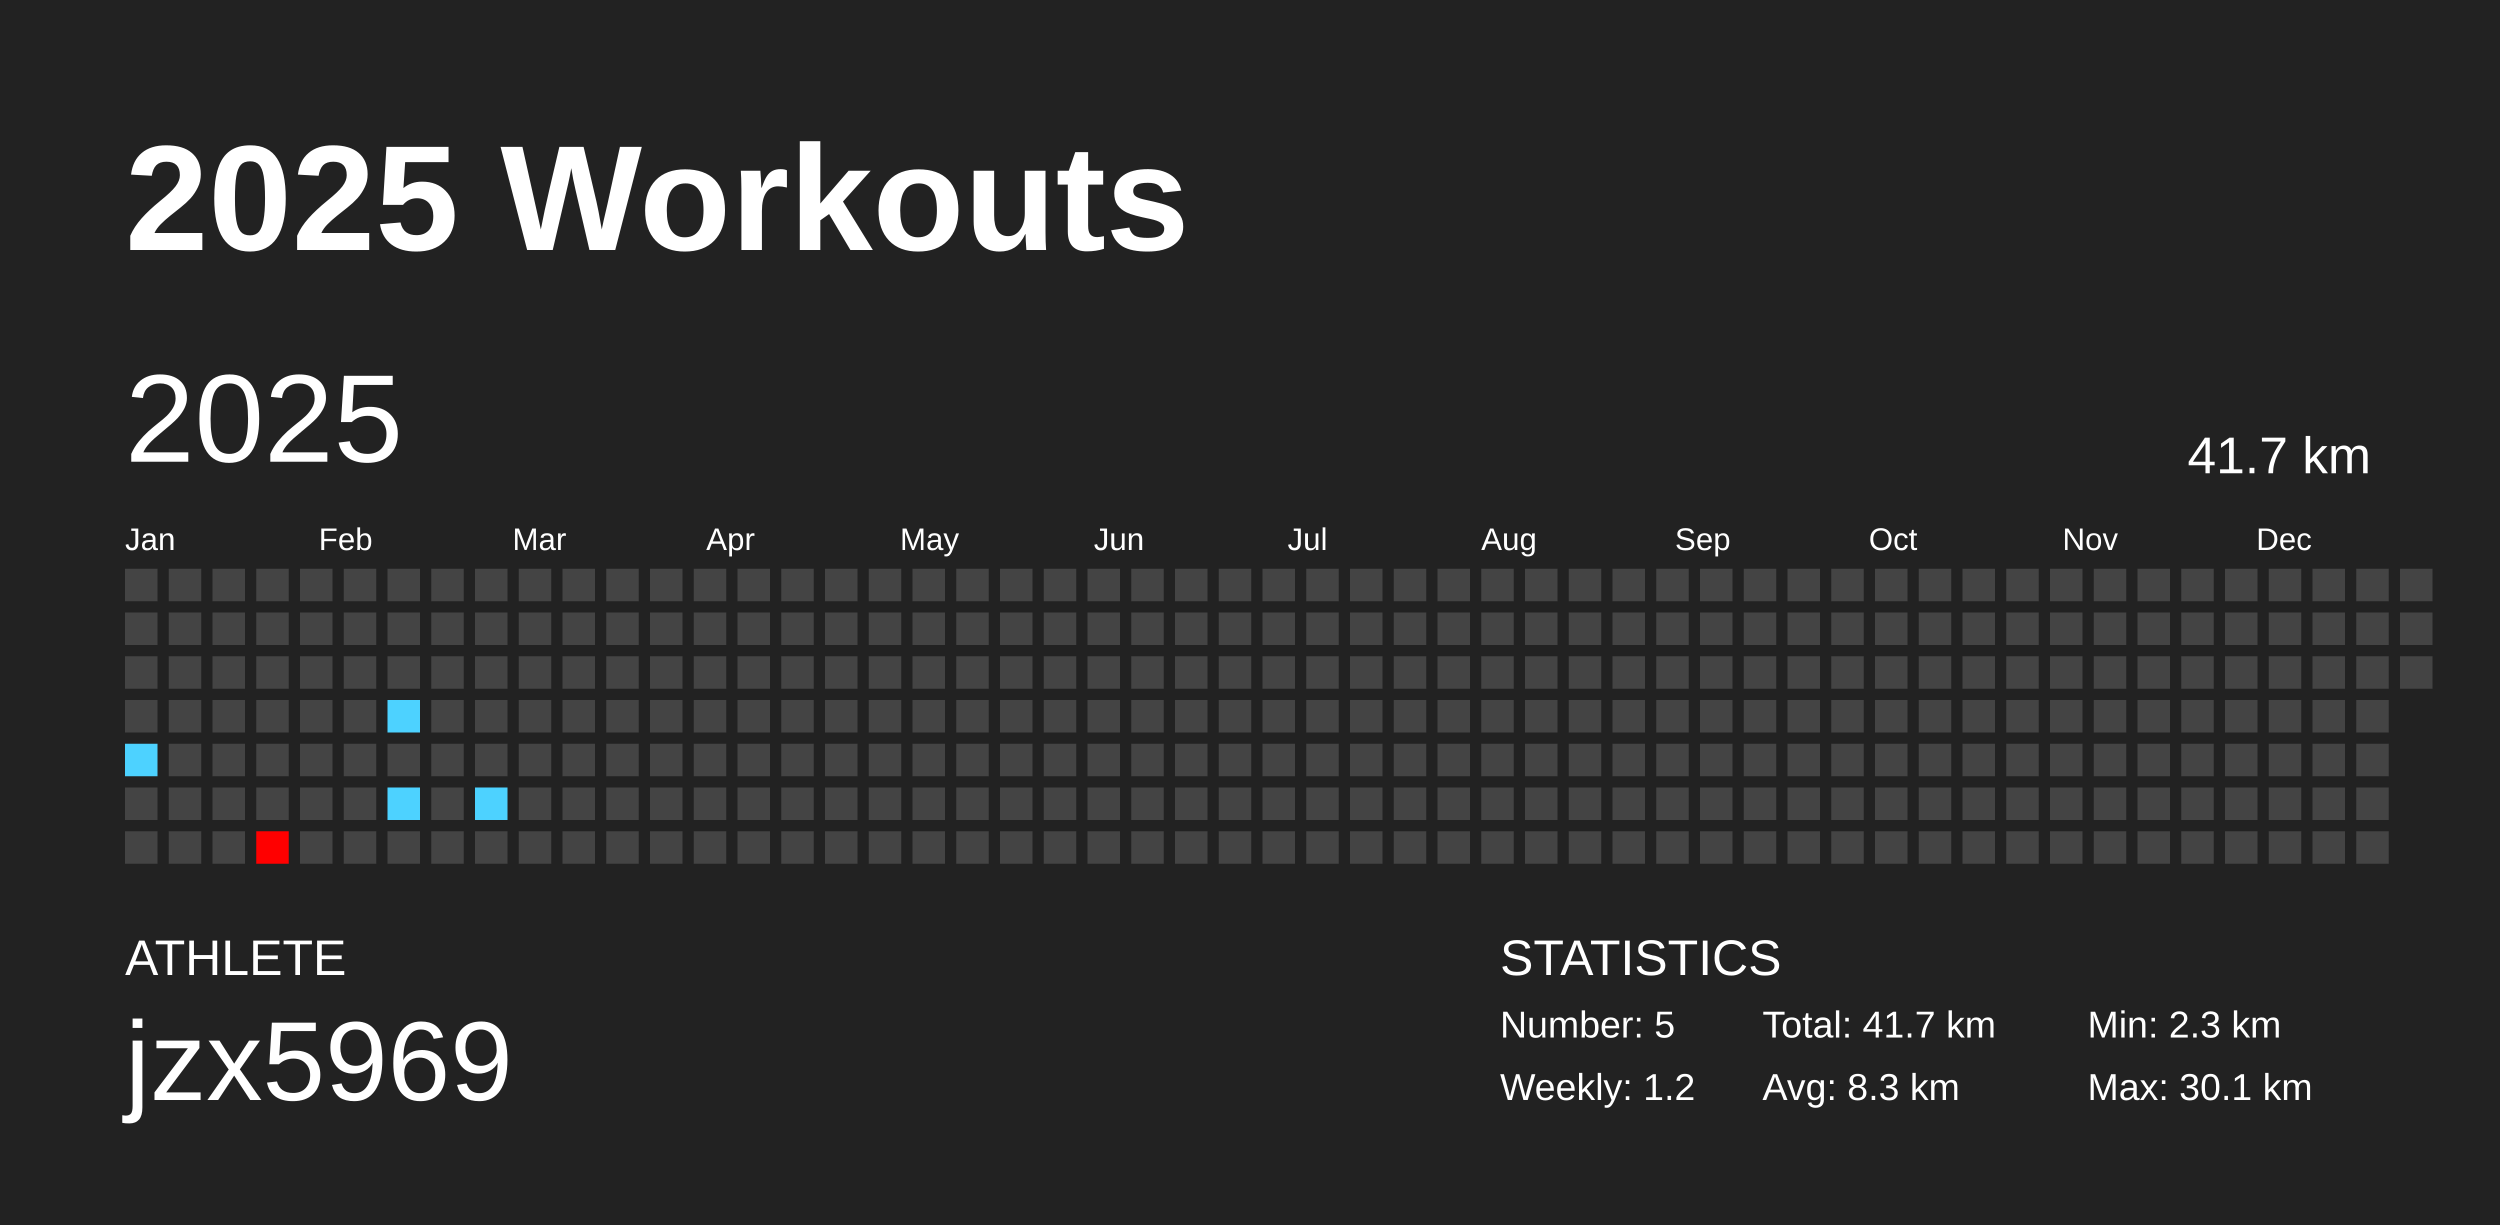
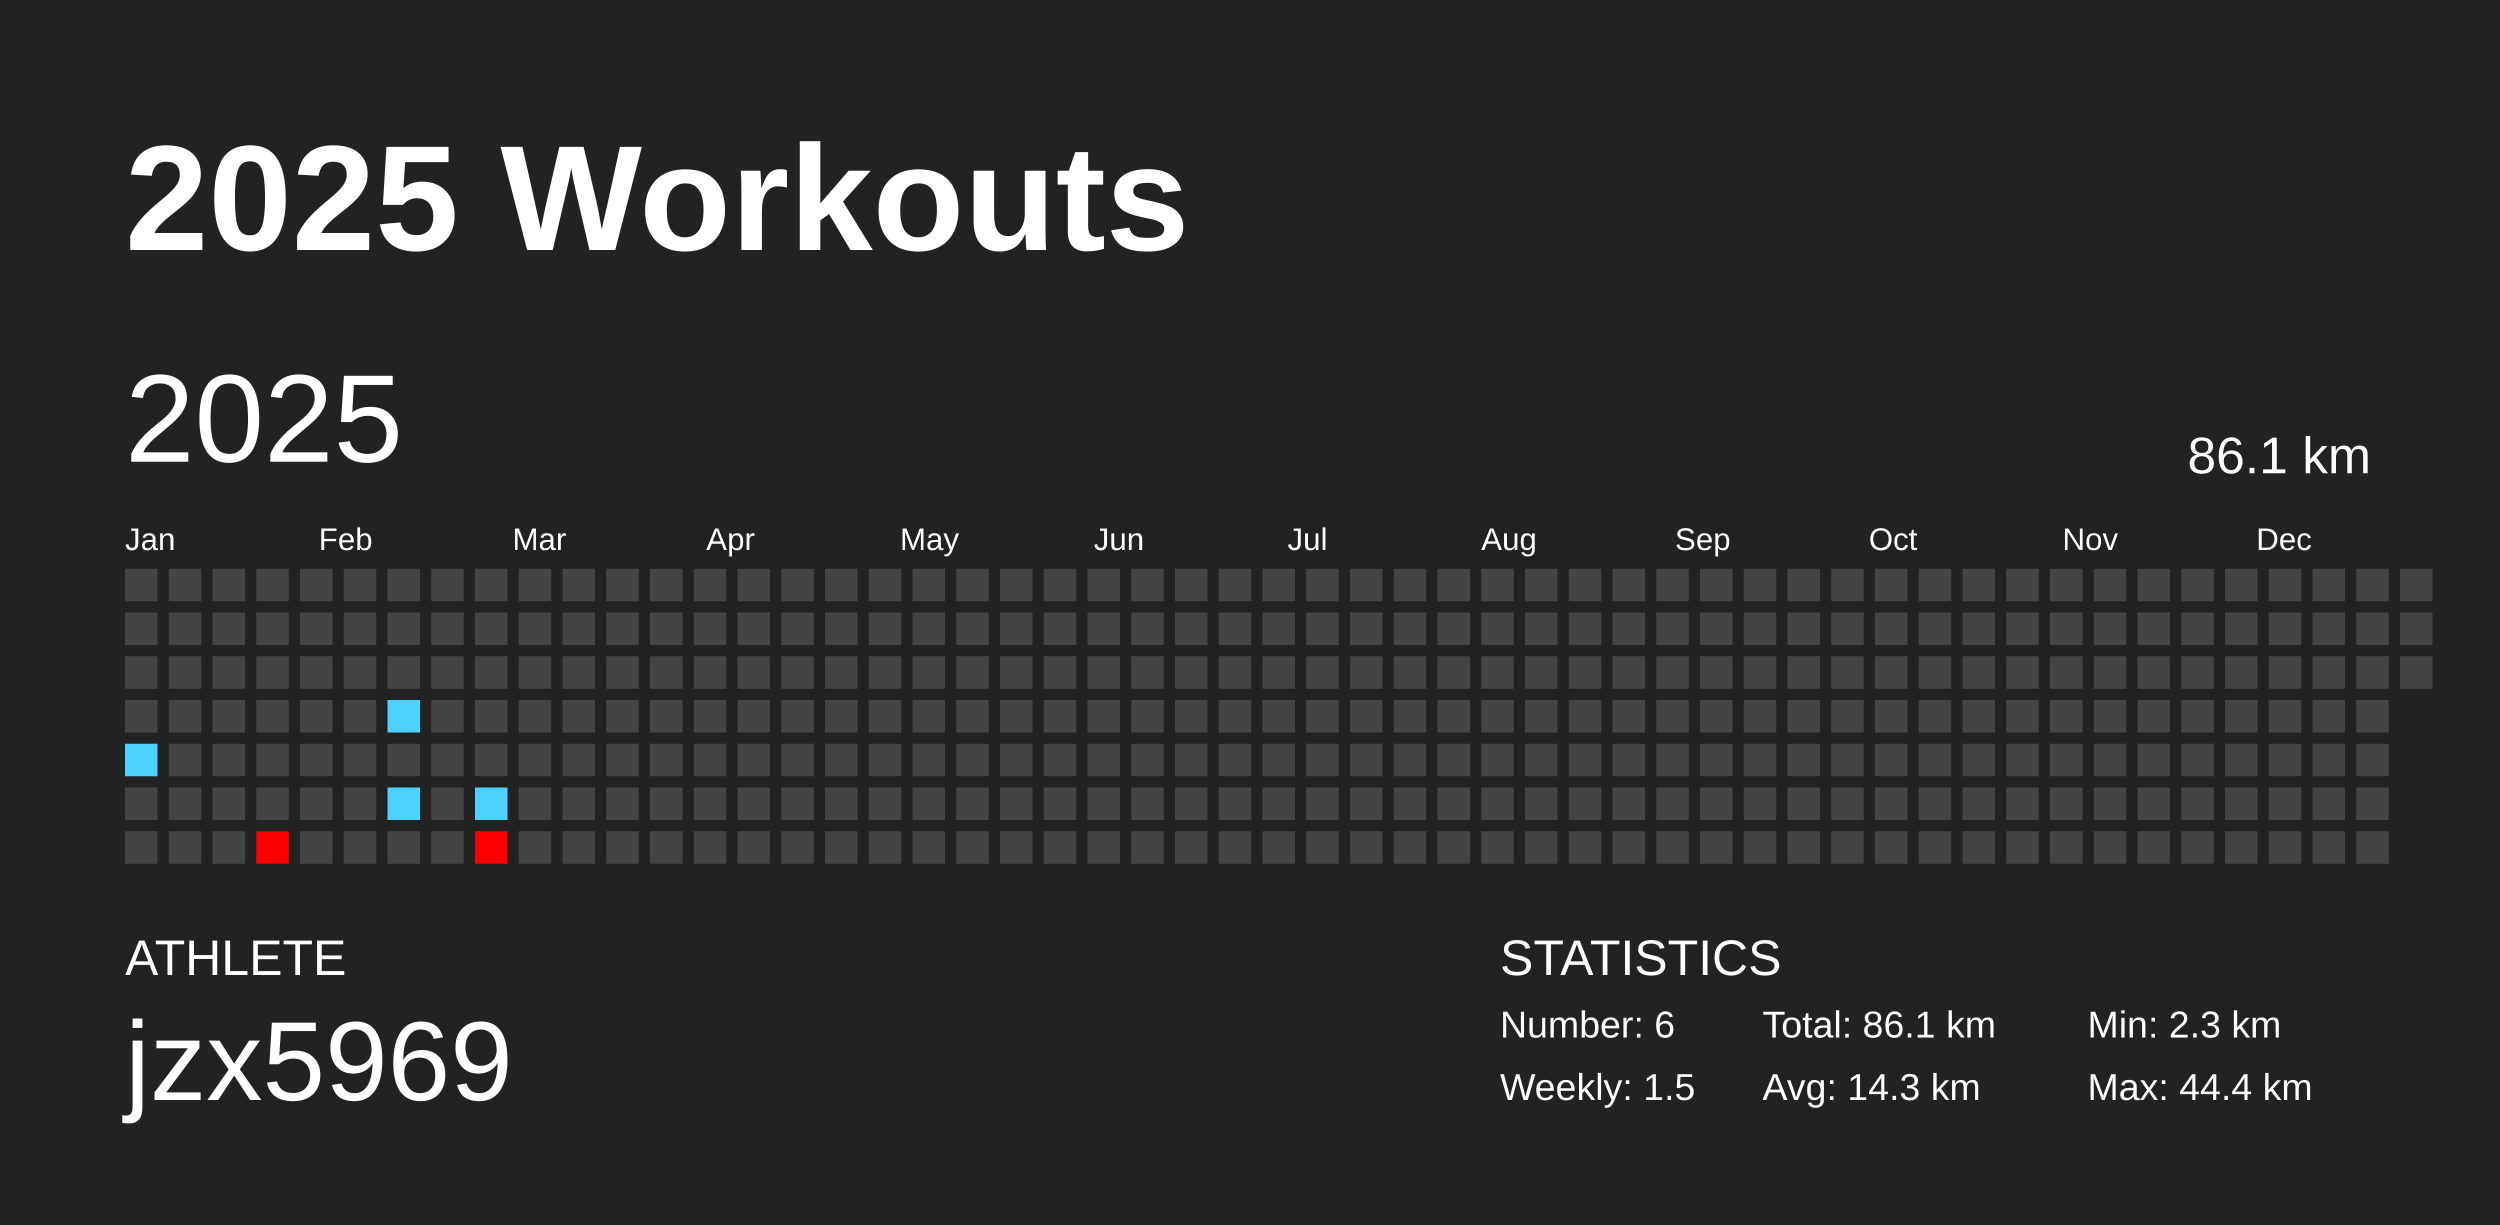
<svg xmlns="http://www.w3.org/2000/svg" baseProfile="full" height="98mm" version="1.1" viewBox="0,0,200,98" width="200mm">
  <defs />
  <rect fill="#222222" height="98" width="200" x="0" y="0" />
  <text fill="#FFFFFF" style="font-size:12px; font-family:Arial; font-weight:bold;" x="10" y="20">2025 Workouts</text>
  <text fill="#FFFFFF" style="font-size:4px; font-family:Arial" x="10" y="78">ATHLETE</text>
  <text fill="#FFFFFF" style="font-size:9px; font-family:Arial" x="10" y="88">jzx5969</text>
  <text fill="#FFFFFF" style="font-size:4px; font-family:Arial" x="120" y="78">STATISTICS</text>
-   <text fill="#FFFFFF" style="font-size:3px; font-family:Arial" x="120" y="83">Number: 5</text>
-   <text fill="#FFFFFF" style="font-size:3px; font-family:Arial" x="120" y="88">Weekly: 1.2</text>
-   <text fill="#FFFFFF" style="font-size:3px; font-family:Arial" x="141" y="83">Total: 41.7 km</text>
-   <text fill="#FFFFFF" style="font-size:3px; font-family:Arial" x="141" y="88">Avg: 8.3 km</text>
+   <text fill="#FFFFFF" style="font-size:3px; font-family:Arial" x="120" y="83">Number: 6</text>
+   <text fill="#FFFFFF" style="font-size:3px; font-family:Arial" x="120" y="88">Weekly: 1.5</text>
+   <text fill="#FFFFFF" style="font-size:3px; font-family:Arial" x="141" y="83">Total: 86.1 km</text>
+   <text fill="#FFFFFF" style="font-size:3px; font-family:Arial" x="141" y="88">Avg: 14.3 km</text>
  <text fill="#FFFFFF" style="font-size:3px; font-family:Arial" x="167" y="83">Min: 2.3 km</text>
-   <text fill="#FFFFFF" style="font-size:3px; font-family:Arial" x="167" y="88">Max: 30.1 km</text>
+   <text fill="#FFFFFF" style="font-size:3px; font-family:Arial" x="167" y="88">Max: 44.4 km</text>
  <text dominant-baseline="hanging" fill="#FFFFFF" style="font-size:10.0px; font-family:Arial;" x="10" y="30">2025</text>
-   <text dominant-baseline="hanging" fill="#FFFFFF" style="font-size:4.125px; font-family:Arial;" x="175" y="35">41.7 km</text>
+   <text dominant-baseline="hanging" fill="#FFFFFF" style="font-size:4.125px; font-family:Arial;" x="175" y="35">86.1 km</text>
  <text fill="#FFFFFF" style="font-size:2.5px; font-family:Arial" x="10.0" y="44">Jan</text>
  <text fill="#FFFFFF" style="font-size:2.5px; font-family:Arial" x="25.5" y="44">Feb</text>
  <text fill="#FFFFFF" style="font-size:2.5px; font-family:Arial" x="41.0" y="44">Mar</text>
  <text fill="#FFFFFF" style="font-size:2.5px; font-family:Arial" x="56.5" y="44">Apr</text>
  <text fill="#FFFFFF" style="font-size:2.5px; font-family:Arial" x="72.0" y="44">May</text>
  <text fill="#FFFFFF" style="font-size:2.5px; font-family:Arial" x="87.5" y="44">Jun</text>
  <text fill="#FFFFFF" style="font-size:2.5px; font-family:Arial" x="103.0" y="44">Jul</text>
  <text fill="#FFFFFF" style="font-size:2.5px; font-family:Arial" x="118.5" y="44">Aug</text>
  <text fill="#FFFFFF" style="font-size:2.5px; font-family:Arial" x="134.0" y="44">Sep</text>
  <text fill="#FFFFFF" style="font-size:2.5px; font-family:Arial" x="149.5" y="44">Oct</text>
  <text fill="#FFFFFF" style="font-size:2.5px; font-family:Arial" x="165.0" y="44">Nov</text>
  <text fill="#FFFFFF" style="font-size:2.5px; font-family:Arial" x="180.5" y="44">Dec</text>
  <rect fill="#444444" height="2.6" width="2.6" x="10.0" y="45.5" />
  <rect fill="#444444" height="2.6" width="2.6" x="10.0" y="49.0" />
  <rect fill="#444444" height="2.6" width="2.6" x="10.0" y="52.5" />
  <rect fill="#444444" height="2.6" width="2.6" x="10.0" y="56.0" />
  <rect fill="#4dd2ff" height="2.6" width="2.6" x="10.0" y="59.5" />
  <rect fill="#444444" height="2.6" width="2.6" x="10.0" y="63.0" />
  <rect fill="#444444" height="2.6" width="2.6" x="10.0" y="66.5" />
  <rect fill="#444444" height="2.6" width="2.6" x="13.5" y="45.5" />
  <rect fill="#444444" height="2.6" width="2.6" x="13.5" y="49.0" />
  <rect fill="#444444" height="2.6" width="2.6" x="13.5" y="52.5" />
  <rect fill="#444444" height="2.6" width="2.6" x="13.5" y="56.0" />
  <rect fill="#444444" height="2.6" width="2.6" x="13.5" y="59.5" />
  <rect fill="#444444" height="2.6" width="2.6" x="13.5" y="63.0" />
  <rect fill="#444444" height="2.6" width="2.6" x="13.5" y="66.5" />
  <rect fill="#444444" height="2.6" width="2.6" x="17.0" y="45.5" />
  <rect fill="#444444" height="2.6" width="2.6" x="17.0" y="49.0" />
  <rect fill="#444444" height="2.6" width="2.6" x="17.0" y="52.5" />
  <rect fill="#444444" height="2.6" width="2.6" x="17.0" y="56.0" />
  <rect fill="#444444" height="2.6" width="2.6" x="17.0" y="59.5" />
  <rect fill="#444444" height="2.6" width="2.6" x="17.0" y="63.0" />
  <rect fill="#444444" height="2.6" width="2.6" x="17.0" y="66.5" />
  <rect fill="#444444" height="2.6" width="2.6" x="20.5" y="45.5" />
  <rect fill="#444444" height="2.6" width="2.6" x="20.5" y="49.0" />
  <rect fill="#444444" height="2.6" width="2.6" x="20.5" y="52.5" />
  <rect fill="#444444" height="2.6" width="2.6" x="20.5" y="56.0" />
  <rect fill="#444444" height="2.6" width="2.6" x="20.5" y="59.5" />
  <rect fill="#444444" height="2.6" width="2.6" x="20.5" y="63.0" />
  <rect fill="red" height="2.6" width="2.6" x="20.5" y="66.5" />
  <rect fill="#444444" height="2.6" width="2.6" x="24.0" y="45.5" />
  <rect fill="#444444" height="2.6" width="2.6" x="24.0" y="49.0" />
  <rect fill="#444444" height="2.6" width="2.6" x="24.0" y="52.5" />
  <rect fill="#444444" height="2.6" width="2.6" x="24.0" y="56.0" />
  <rect fill="#444444" height="2.6" width="2.6" x="24.0" y="59.5" />
  <rect fill="#444444" height="2.6" width="2.6" x="24.0" y="63.0" />
  <rect fill="#444444" height="2.6" width="2.6" x="24.0" y="66.5" />
  <rect fill="#444444" height="2.6" width="2.6" x="27.5" y="45.5" />
  <rect fill="#444444" height="2.6" width="2.6" x="27.5" y="49.0" />
  <rect fill="#444444" height="2.6" width="2.6" x="27.5" y="52.5" />
  <rect fill="#444444" height="2.6" width="2.6" x="27.5" y="56.0" />
  <rect fill="#444444" height="2.6" width="2.6" x="27.5" y="59.5" />
  <rect fill="#444444" height="2.6" width="2.6" x="27.5" y="63.0" />
  <rect fill="#444444" height="2.6" width="2.6" x="27.5" y="66.5" />
  <rect fill="#444444" height="2.6" width="2.6" x="31.0" y="45.5" />
  <rect fill="#444444" height="2.6" width="2.6" x="31.0" y="49.0" />
  <rect fill="#444444" height="2.6" width="2.6" x="31.0" y="52.5" />
  <rect fill="#4dd2ff" height="2.6" width="2.6" x="31.0" y="56.0" />
  <rect fill="#444444" height="2.6" width="2.6" x="31.0" y="59.5" />
  <rect fill="#4dd2ff" height="2.6" width="2.6" x="31.0" y="63.0" />
  <rect fill="#444444" height="2.6" width="2.6" x="31.0" y="66.5" />
  <rect fill="#444444" height="2.6" width="2.6" x="34.5" y="45.5" />
  <rect fill="#444444" height="2.6" width="2.6" x="34.5" y="49.0" />
  <rect fill="#444444" height="2.6" width="2.6" x="34.5" y="52.5" />
  <rect fill="#444444" height="2.6" width="2.6" x="34.5" y="56.0" />
  <rect fill="#444444" height="2.6" width="2.6" x="34.5" y="59.5" />
  <rect fill="#444444" height="2.6" width="2.6" x="34.5" y="63.0" />
  <rect fill="#444444" height="2.6" width="2.6" x="34.5" y="66.5" />
  <rect fill="#444444" height="2.6" width="2.6" x="38.0" y="45.5" />
  <rect fill="#444444" height="2.6" width="2.6" x="38.0" y="49.0" />
  <rect fill="#444444" height="2.6" width="2.6" x="38.0" y="52.5" />
  <rect fill="#444444" height="2.6" width="2.6" x="38.0" y="56.0" />
  <rect fill="#444444" height="2.6" width="2.6" x="38.0" y="59.5" />
  <rect fill="#4dd2ff" height="2.6" width="2.6" x="38.0" y="63.0" />
-   <rect fill="#444444" height="2.6" width="2.6" x="38.0" y="66.5" />
+   <rect fill="red" height="2.6" width="2.6" x="38.0" y="66.5" />
  <rect fill="#444444" height="2.6" width="2.6" x="41.5" y="45.5" />
  <rect fill="#444444" height="2.6" width="2.6" x="41.5" y="49.0" />
  <rect fill="#444444" height="2.6" width="2.6" x="41.5" y="52.5" />
  <rect fill="#444444" height="2.6" width="2.6" x="41.5" y="56.0" />
  <rect fill="#444444" height="2.6" width="2.6" x="41.5" y="59.5" />
  <rect fill="#444444" height="2.6" width="2.6" x="41.5" y="63.0" />
  <rect fill="#444444" height="2.6" width="2.6" x="41.5" y="66.5" />
  <rect fill="#444444" height="2.6" width="2.6" x="45.0" y="45.5" />
  <rect fill="#444444" height="2.6" width="2.6" x="45.0" y="49.0" />
  <rect fill="#444444" height="2.6" width="2.6" x="45.0" y="52.5" />
  <rect fill="#444444" height="2.6" width="2.6" x="45.0" y="56.0" />
  <rect fill="#444444" height="2.6" width="2.6" x="45.0" y="59.5" />
  <rect fill="#444444" height="2.6" width="2.6" x="45.0" y="63.0" />
  <rect fill="#444444" height="2.6" width="2.6" x="45.0" y="66.5" />
  <rect fill="#444444" height="2.6" width="2.6" x="48.5" y="45.5" />
  <rect fill="#444444" height="2.6" width="2.6" x="48.5" y="49.0" />
  <rect fill="#444444" height="2.6" width="2.6" x="48.5" y="52.5" />
  <rect fill="#444444" height="2.6" width="2.6" x="48.5" y="56.0" />
  <rect fill="#444444" height="2.6" width="2.6" x="48.5" y="59.5" />
  <rect fill="#444444" height="2.6" width="2.6" x="48.5" y="63.0" />
  <rect fill="#444444" height="2.6" width="2.6" x="48.5" y="66.5" />
  <rect fill="#444444" height="2.6" width="2.6" x="52.0" y="45.5" />
  <rect fill="#444444" height="2.6" width="2.6" x="52.0" y="49.0" />
  <rect fill="#444444" height="2.6" width="2.6" x="52.0" y="52.5" />
  <rect fill="#444444" height="2.6" width="2.6" x="52.0" y="56.0" />
  <rect fill="#444444" height="2.6" width="2.6" x="52.0" y="59.5" />
  <rect fill="#444444" height="2.6" width="2.6" x="52.0" y="63.0" />
  <rect fill="#444444" height="2.6" width="2.6" x="52.0" y="66.5" />
  <rect fill="#444444" height="2.6" width="2.6" x="55.5" y="45.5" />
  <rect fill="#444444" height="2.6" width="2.6" x="55.5" y="49.0" />
  <rect fill="#444444" height="2.6" width="2.6" x="55.5" y="52.5" />
  <rect fill="#444444" height="2.6" width="2.6" x="55.5" y="56.0" />
  <rect fill="#444444" height="2.6" width="2.6" x="55.5" y="59.5" />
  <rect fill="#444444" height="2.6" width="2.6" x="55.5" y="63.0" />
  <rect fill="#444444" height="2.6" width="2.6" x="55.5" y="66.5" />
  <rect fill="#444444" height="2.6" width="2.6" x="59.0" y="45.5" />
  <rect fill="#444444" height="2.6" width="2.6" x="59.0" y="49.0" />
  <rect fill="#444444" height="2.6" width="2.6" x="59.0" y="52.5" />
  <rect fill="#444444" height="2.6" width="2.6" x="59.0" y="56.0" />
  <rect fill="#444444" height="2.6" width="2.6" x="59.0" y="59.5" />
  <rect fill="#444444" height="2.6" width="2.6" x="59.0" y="63.0" />
  <rect fill="#444444" height="2.6" width="2.6" x="59.0" y="66.5" />
  <rect fill="#444444" height="2.6" width="2.6" x="62.5" y="45.5" />
  <rect fill="#444444" height="2.6" width="2.6" x="62.5" y="49.0" />
  <rect fill="#444444" height="2.6" width="2.6" x="62.5" y="52.5" />
  <rect fill="#444444" height="2.6" width="2.6" x="62.5" y="56.0" />
  <rect fill="#444444" height="2.6" width="2.6" x="62.5" y="59.5" />
  <rect fill="#444444" height="2.6" width="2.6" x="62.5" y="63.0" />
  <rect fill="#444444" height="2.6" width="2.6" x="62.5" y="66.5" />
  <rect fill="#444444" height="2.6" width="2.6" x="66.0" y="45.5" />
  <rect fill="#444444" height="2.6" width="2.6" x="66.0" y="49.0" />
  <rect fill="#444444" height="2.6" width="2.6" x="66.0" y="52.5" />
  <rect fill="#444444" height="2.6" width="2.6" x="66.0" y="56.0" />
  <rect fill="#444444" height="2.6" width="2.6" x="66.0" y="59.5" />
  <rect fill="#444444" height="2.6" width="2.6" x="66.0" y="63.0" />
  <rect fill="#444444" height="2.6" width="2.6" x="66.0" y="66.5" />
  <rect fill="#444444" height="2.6" width="2.6" x="69.5" y="45.5" />
  <rect fill="#444444" height="2.6" width="2.6" x="69.5" y="49.0" />
  <rect fill="#444444" height="2.6" width="2.6" x="69.5" y="52.5" />
  <rect fill="#444444" height="2.6" width="2.6" x="69.5" y="56.0" />
  <rect fill="#444444" height="2.6" width="2.6" x="69.5" y="59.5" />
  <rect fill="#444444" height="2.6" width="2.6" x="69.5" y="63.0" />
  <rect fill="#444444" height="2.6" width="2.6" x="69.5" y="66.5" />
  <rect fill="#444444" height="2.6" width="2.6" x="73.0" y="45.5" />
  <rect fill="#444444" height="2.6" width="2.6" x="73.0" y="49.0" />
  <rect fill="#444444" height="2.6" width="2.6" x="73.0" y="52.5" />
  <rect fill="#444444" height="2.6" width="2.6" x="73.0" y="56.0" />
  <rect fill="#444444" height="2.6" width="2.6" x="73.0" y="59.5" />
  <rect fill="#444444" height="2.6" width="2.6" x="73.0" y="63.0" />
  <rect fill="#444444" height="2.6" width="2.6" x="73.0" y="66.5" />
  <rect fill="#444444" height="2.6" width="2.6" x="76.5" y="45.5" />
  <rect fill="#444444" height="2.6" width="2.6" x="76.5" y="49.0" />
  <rect fill="#444444" height="2.6" width="2.6" x="76.5" y="52.5" />
  <rect fill="#444444" height="2.6" width="2.6" x="76.5" y="56.0" />
  <rect fill="#444444" height="2.6" width="2.6" x="76.5" y="59.5" />
  <rect fill="#444444" height="2.6" width="2.6" x="76.5" y="63.0" />
  <rect fill="#444444" height="2.6" width="2.6" x="76.5" y="66.5" />
  <rect fill="#444444" height="2.6" width="2.6" x="80.0" y="45.5" />
  <rect fill="#444444" height="2.6" width="2.6" x="80.0" y="49.0" />
  <rect fill="#444444" height="2.6" width="2.6" x="80.0" y="52.5" />
  <rect fill="#444444" height="2.6" width="2.6" x="80.0" y="56.0" />
  <rect fill="#444444" height="2.6" width="2.6" x="80.0" y="59.5" />
  <rect fill="#444444" height="2.6" width="2.6" x="80.0" y="63.0" />
  <rect fill="#444444" height="2.6" width="2.6" x="80.0" y="66.5" />
  <rect fill="#444444" height="2.6" width="2.6" x="83.5" y="45.5" />
  <rect fill="#444444" height="2.6" width="2.6" x="83.5" y="49.0" />
  <rect fill="#444444" height="2.6" width="2.6" x="83.5" y="52.5" />
  <rect fill="#444444" height="2.6" width="2.6" x="83.5" y="56.0" />
  <rect fill="#444444" height="2.6" width="2.6" x="83.5" y="59.5" />
  <rect fill="#444444" height="2.6" width="2.6" x="83.5" y="63.0" />
  <rect fill="#444444" height="2.6" width="2.6" x="83.5" y="66.5" />
  <rect fill="#444444" height="2.6" width="2.6" x="87.0" y="45.5" />
  <rect fill="#444444" height="2.6" width="2.6" x="87.0" y="49.0" />
  <rect fill="#444444" height="2.6" width="2.6" x="87.0" y="52.5" />
  <rect fill="#444444" height="2.6" width="2.6" x="87.0" y="56.0" />
  <rect fill="#444444" height="2.6" width="2.6" x="87.0" y="59.5" />
  <rect fill="#444444" height="2.6" width="2.6" x="87.0" y="63.0" />
  <rect fill="#444444" height="2.6" width="2.6" x="87.0" y="66.5" />
  <rect fill="#444444" height="2.6" width="2.6" x="90.5" y="45.5" />
  <rect fill="#444444" height="2.6" width="2.6" x="90.5" y="49.0" />
  <rect fill="#444444" height="2.6" width="2.6" x="90.5" y="52.5" />
  <rect fill="#444444" height="2.6" width="2.6" x="90.5" y="56.0" />
  <rect fill="#444444" height="2.6" width="2.6" x="90.5" y="59.5" />
  <rect fill="#444444" height="2.6" width="2.6" x="90.5" y="63.0" />
  <rect fill="#444444" height="2.6" width="2.6" x="90.5" y="66.5" />
  <rect fill="#444444" height="2.6" width="2.6" x="94.0" y="45.5" />
  <rect fill="#444444" height="2.6" width="2.6" x="94.0" y="49.0" />
  <rect fill="#444444" height="2.6" width="2.6" x="94.0" y="52.5" />
  <rect fill="#444444" height="2.6" width="2.6" x="94.0" y="56.0" />
  <rect fill="#444444" height="2.6" width="2.6" x="94.0" y="59.5" />
  <rect fill="#444444" height="2.6" width="2.6" x="94.0" y="63.0" />
  <rect fill="#444444" height="2.6" width="2.6" x="94.0" y="66.5" />
  <rect fill="#444444" height="2.6" width="2.6" x="97.5" y="45.5" />
  <rect fill="#444444" height="2.6" width="2.6" x="97.5" y="49.0" />
  <rect fill="#444444" height="2.6" width="2.6" x="97.5" y="52.5" />
  <rect fill="#444444" height="2.6" width="2.6" x="97.5" y="56.0" />
  <rect fill="#444444" height="2.6" width="2.6" x="97.5" y="59.5" />
  <rect fill="#444444" height="2.6" width="2.6" x="97.5" y="63.0" />
  <rect fill="#444444" height="2.6" width="2.6" x="97.5" y="66.5" />
  <rect fill="#444444" height="2.6" width="2.6" x="101.0" y="45.5" />
  <rect fill="#444444" height="2.6" width="2.6" x="101.0" y="49.0" />
  <rect fill="#444444" height="2.6" width="2.6" x="101.0" y="52.5" />
  <rect fill="#444444" height="2.6" width="2.6" x="101.0" y="56.0" />
  <rect fill="#444444" height="2.6" width="2.6" x="101.0" y="59.5" />
  <rect fill="#444444" height="2.6" width="2.6" x="101.0" y="63.0" />
  <rect fill="#444444" height="2.6" width="2.6" x="101.0" y="66.5" />
  <rect fill="#444444" height="2.6" width="2.6" x="104.5" y="45.5" />
  <rect fill="#444444" height="2.6" width="2.6" x="104.5" y="49.0" />
  <rect fill="#444444" height="2.6" width="2.6" x="104.5" y="52.5" />
  <rect fill="#444444" height="2.6" width="2.6" x="104.5" y="56.0" />
  <rect fill="#444444" height="2.6" width="2.6" x="104.5" y="59.5" />
  <rect fill="#444444" height="2.6" width="2.6" x="104.5" y="63.0" />
  <rect fill="#444444" height="2.6" width="2.6" x="104.5" y="66.5" />
  <rect fill="#444444" height="2.6" width="2.6" x="108.0" y="45.5" />
  <rect fill="#444444" height="2.6" width="2.6" x="108.0" y="49.0" />
  <rect fill="#444444" height="2.6" width="2.6" x="108.0" y="52.5" />
  <rect fill="#444444" height="2.6" width="2.6" x="108.0" y="56.0" />
  <rect fill="#444444" height="2.6" width="2.6" x="108.0" y="59.5" />
  <rect fill="#444444" height="2.6" width="2.6" x="108.0" y="63.0" />
  <rect fill="#444444" height="2.6" width="2.6" x="108.0" y="66.5" />
  <rect fill="#444444" height="2.6" width="2.6" x="111.5" y="45.5" />
  <rect fill="#444444" height="2.6" width="2.6" x="111.5" y="49.0" />
  <rect fill="#444444" height="2.6" width="2.6" x="111.5" y="52.5" />
  <rect fill="#444444" height="2.6" width="2.6" x="111.5" y="56.0" />
  <rect fill="#444444" height="2.6" width="2.6" x="111.5" y="59.5" />
  <rect fill="#444444" height="2.6" width="2.6" x="111.5" y="63.0" />
  <rect fill="#444444" height="2.6" width="2.6" x="111.5" y="66.5" />
  <rect fill="#444444" height="2.6" width="2.6" x="115.0" y="45.5" />
  <rect fill="#444444" height="2.6" width="2.6" x="115.0" y="49.0" />
  <rect fill="#444444" height="2.6" width="2.6" x="115.0" y="52.5" />
  <rect fill="#444444" height="2.6" width="2.6" x="115.0" y="56.0" />
  <rect fill="#444444" height="2.6" width="2.6" x="115.0" y="59.5" />
  <rect fill="#444444" height="2.6" width="2.6" x="115.0" y="63.0" />
  <rect fill="#444444" height="2.6" width="2.6" x="115.0" y="66.5" />
  <rect fill="#444444" height="2.6" width="2.6" x="118.5" y="45.5" />
  <rect fill="#444444" height="2.6" width="2.6" x="118.5" y="49.0" />
  <rect fill="#444444" height="2.6" width="2.6" x="118.5" y="52.5" />
  <rect fill="#444444" height="2.6" width="2.6" x="118.5" y="56.0" />
  <rect fill="#444444" height="2.6" width="2.6" x="118.5" y="59.5" />
  <rect fill="#444444" height="2.6" width="2.6" x="118.5" y="63.0" />
  <rect fill="#444444" height="2.6" width="2.6" x="118.5" y="66.5" />
  <rect fill="#444444" height="2.6" width="2.6" x="122.0" y="45.5" />
  <rect fill="#444444" height="2.6" width="2.6" x="122.0" y="49.0" />
  <rect fill="#444444" height="2.6" width="2.6" x="122.0" y="52.5" />
  <rect fill="#444444" height="2.6" width="2.6" x="122.0" y="56.0" />
  <rect fill="#444444" height="2.6" width="2.6" x="122.0" y="59.5" />
  <rect fill="#444444" height="2.6" width="2.6" x="122.0" y="63.0" />
  <rect fill="#444444" height="2.6" width="2.6" x="122.0" y="66.5" />
  <rect fill="#444444" height="2.6" width="2.6" x="125.5" y="45.5" />
  <rect fill="#444444" height="2.6" width="2.6" x="125.5" y="49.0" />
  <rect fill="#444444" height="2.6" width="2.6" x="125.5" y="52.5" />
  <rect fill="#444444" height="2.6" width="2.6" x="125.5" y="56.0" />
  <rect fill="#444444" height="2.6" width="2.6" x="125.5" y="59.5" />
  <rect fill="#444444" height="2.6" width="2.6" x="125.5" y="63.0" />
  <rect fill="#444444" height="2.6" width="2.6" x="125.5" y="66.5" />
  <rect fill="#444444" height="2.6" width="2.6" x="129.0" y="45.5" />
  <rect fill="#444444" height="2.6" width="2.6" x="129.0" y="49.0" />
  <rect fill="#444444" height="2.6" width="2.6" x="129.0" y="52.5" />
  <rect fill="#444444" height="2.6" width="2.6" x="129.0" y="56.0" />
  <rect fill="#444444" height="2.6" width="2.6" x="129.0" y="59.5" />
  <rect fill="#444444" height="2.6" width="2.6" x="129.0" y="63.0" />
  <rect fill="#444444" height="2.6" width="2.6" x="129.0" y="66.5" />
  <rect fill="#444444" height="2.6" width="2.6" x="132.5" y="45.5" />
  <rect fill="#444444" height="2.6" width="2.6" x="132.5" y="49.0" />
  <rect fill="#444444" height="2.6" width="2.6" x="132.5" y="52.5" />
  <rect fill="#444444" height="2.6" width="2.6" x="132.5" y="56.0" />
  <rect fill="#444444" height="2.6" width="2.6" x="132.5" y="59.5" />
  <rect fill="#444444" height="2.6" width="2.6" x="132.5" y="63.0" />
  <rect fill="#444444" height="2.6" width="2.6" x="132.5" y="66.5" />
  <rect fill="#444444" height="2.6" width="2.6" x="136.0" y="45.5" />
  <rect fill="#444444" height="2.6" width="2.6" x="136.0" y="49.0" />
  <rect fill="#444444" height="2.6" width="2.6" x="136.0" y="52.5" />
  <rect fill="#444444" height="2.6" width="2.6" x="136.0" y="56.0" />
  <rect fill="#444444" height="2.6" width="2.6" x="136.0" y="59.5" />
  <rect fill="#444444" height="2.6" width="2.6" x="136.0" y="63.0" />
  <rect fill="#444444" height="2.6" width="2.6" x="136.0" y="66.5" />
  <rect fill="#444444" height="2.6" width="2.6" x="139.5" y="45.5" />
  <rect fill="#444444" height="2.6" width="2.6" x="139.5" y="49.0" />
  <rect fill="#444444" height="2.6" width="2.6" x="139.5" y="52.5" />
  <rect fill="#444444" height="2.6" width="2.6" x="139.5" y="56.0" />
  <rect fill="#444444" height="2.6" width="2.6" x="139.5" y="59.5" />
  <rect fill="#444444" height="2.6" width="2.6" x="139.5" y="63.0" />
  <rect fill="#444444" height="2.6" width="2.6" x="139.5" y="66.5" />
  <rect fill="#444444" height="2.6" width="2.6" x="143.0" y="45.5" />
  <rect fill="#444444" height="2.6" width="2.6" x="143.0" y="49.0" />
  <rect fill="#444444" height="2.6" width="2.6" x="143.0" y="52.5" />
  <rect fill="#444444" height="2.6" width="2.6" x="143.0" y="56.0" />
  <rect fill="#444444" height="2.6" width="2.6" x="143.0" y="59.5" />
  <rect fill="#444444" height="2.6" width="2.6" x="143.0" y="63.0" />
  <rect fill="#444444" height="2.6" width="2.6" x="143.0" y="66.5" />
  <rect fill="#444444" height="2.6" width="2.6" x="146.5" y="45.5" />
  <rect fill="#444444" height="2.6" width="2.6" x="146.5" y="49.0" />
  <rect fill="#444444" height="2.6" width="2.6" x="146.5" y="52.5" />
  <rect fill="#444444" height="2.6" width="2.6" x="146.5" y="56.0" />
  <rect fill="#444444" height="2.6" width="2.6" x="146.5" y="59.5" />
  <rect fill="#444444" height="2.6" width="2.6" x="146.5" y="63.0" />
  <rect fill="#444444" height="2.6" width="2.6" x="146.5" y="66.5" />
  <rect fill="#444444" height="2.6" width="2.6" x="150.0" y="45.5" />
  <rect fill="#444444" height="2.6" width="2.6" x="150.0" y="49.0" />
  <rect fill="#444444" height="2.6" width="2.6" x="150.0" y="52.5" />
  <rect fill="#444444" height="2.6" width="2.6" x="150.0" y="56.0" />
  <rect fill="#444444" height="2.6" width="2.6" x="150.0" y="59.5" />
  <rect fill="#444444" height="2.6" width="2.6" x="150.0" y="63.0" />
  <rect fill="#444444" height="2.6" width="2.6" x="150.0" y="66.5" />
  <rect fill="#444444" height="2.6" width="2.6" x="153.5" y="45.5" />
  <rect fill="#444444" height="2.6" width="2.6" x="153.5" y="49.0" />
  <rect fill="#444444" height="2.6" width="2.6" x="153.5" y="52.5" />
  <rect fill="#444444" height="2.6" width="2.6" x="153.5" y="56.0" />
  <rect fill="#444444" height="2.6" width="2.6" x="153.5" y="59.5" />
  <rect fill="#444444" height="2.6" width="2.6" x="153.5" y="63.0" />
  <rect fill="#444444" height="2.6" width="2.6" x="153.5" y="66.5" />
  <rect fill="#444444" height="2.6" width="2.6" x="157.0" y="45.5" />
  <rect fill="#444444" height="2.6" width="2.6" x="157.0" y="49.0" />
  <rect fill="#444444" height="2.6" width="2.6" x="157.0" y="52.5" />
  <rect fill="#444444" height="2.6" width="2.6" x="157.0" y="56.0" />
  <rect fill="#444444" height="2.6" width="2.6" x="157.0" y="59.5" />
  <rect fill="#444444" height="2.6" width="2.6" x="157.0" y="63.0" />
  <rect fill="#444444" height="2.6" width="2.6" x="157.0" y="66.5" />
  <rect fill="#444444" height="2.6" width="2.6" x="160.5" y="45.5" />
  <rect fill="#444444" height="2.6" width="2.6" x="160.5" y="49.0" />
  <rect fill="#444444" height="2.6" width="2.6" x="160.5" y="52.5" />
  <rect fill="#444444" height="2.6" width="2.6" x="160.5" y="56.0" />
  <rect fill="#444444" height="2.6" width="2.6" x="160.5" y="59.5" />
  <rect fill="#444444" height="2.6" width="2.6" x="160.5" y="63.0" />
  <rect fill="#444444" height="2.6" width="2.6" x="160.5" y="66.5" />
  <rect fill="#444444" height="2.6" width="2.6" x="164.0" y="45.5" />
  <rect fill="#444444" height="2.6" width="2.6" x="164.0" y="49.0" />
  <rect fill="#444444" height="2.6" width="2.6" x="164.0" y="52.5" />
  <rect fill="#444444" height="2.6" width="2.6" x="164.0" y="56.0" />
  <rect fill="#444444" height="2.6" width="2.6" x="164.0" y="59.5" />
  <rect fill="#444444" height="2.6" width="2.6" x="164.0" y="63.0" />
  <rect fill="#444444" height="2.6" width="2.6" x="164.0" y="66.5" />
  <rect fill="#444444" height="2.6" width="2.6" x="167.5" y="45.5" />
  <rect fill="#444444" height="2.6" width="2.6" x="167.5" y="49.0" />
  <rect fill="#444444" height="2.6" width="2.6" x="167.5" y="52.5" />
  <rect fill="#444444" height="2.6" width="2.6" x="167.5" y="56.0" />
  <rect fill="#444444" height="2.6" width="2.6" x="167.5" y="59.5" />
  <rect fill="#444444" height="2.6" width="2.6" x="167.5" y="63.0" />
  <rect fill="#444444" height="2.6" width="2.6" x="167.5" y="66.5" />
  <rect fill="#444444" height="2.6" width="2.6" x="171.0" y="45.5" />
  <rect fill="#444444" height="2.6" width="2.6" x="171.0" y="49.0" />
  <rect fill="#444444" height="2.6" width="2.6" x="171.0" y="52.5" />
  <rect fill="#444444" height="2.6" width="2.6" x="171.0" y="56.0" />
  <rect fill="#444444" height="2.6" width="2.6" x="171.0" y="59.5" />
  <rect fill="#444444" height="2.6" width="2.6" x="171.0" y="63.0" />
  <rect fill="#444444" height="2.6" width="2.6" x="171.0" y="66.5" />
  <rect fill="#444444" height="2.6" width="2.6" x="174.5" y="45.5" />
  <rect fill="#444444" height="2.6" width="2.6" x="174.5" y="49.0" />
  <rect fill="#444444" height="2.6" width="2.6" x="174.5" y="52.5" />
  <rect fill="#444444" height="2.6" width="2.6" x="174.5" y="56.0" />
  <rect fill="#444444" height="2.6" width="2.6" x="174.5" y="59.5" />
  <rect fill="#444444" height="2.6" width="2.6" x="174.5" y="63.0" />
  <rect fill="#444444" height="2.6" width="2.6" x="174.5" y="66.5" />
  <rect fill="#444444" height="2.6" width="2.6" x="178.0" y="45.5" />
  <rect fill="#444444" height="2.6" width="2.6" x="178.0" y="49.0" />
  <rect fill="#444444" height="2.6" width="2.6" x="178.0" y="52.5" />
  <rect fill="#444444" height="2.6" width="2.6" x="178.0" y="56.0" />
  <rect fill="#444444" height="2.6" width="2.6" x="178.0" y="59.5" />
  <rect fill="#444444" height="2.6" width="2.6" x="178.0" y="63.0" />
  <rect fill="#444444" height="2.6" width="2.6" x="178.0" y="66.5" />
  <rect fill="#444444" height="2.6" width="2.6" x="181.5" y="45.5" />
  <rect fill="#444444" height="2.6" width="2.6" x="181.5" y="49.0" />
  <rect fill="#444444" height="2.6" width="2.6" x="181.5" y="52.5" />
  <rect fill="#444444" height="2.6" width="2.6" x="181.5" y="56.0" />
  <rect fill="#444444" height="2.6" width="2.6" x="181.5" y="59.5" />
  <rect fill="#444444" height="2.6" width="2.6" x="181.5" y="63.0" />
  <rect fill="#444444" height="2.6" width="2.6" x="181.5" y="66.5" />
  <rect fill="#444444" height="2.6" width="2.6" x="185.0" y="45.5" />
  <rect fill="#444444" height="2.6" width="2.6" x="185.0" y="49.0" />
  <rect fill="#444444" height="2.6" width="2.6" x="185.0" y="52.5" />
  <rect fill="#444444" height="2.6" width="2.6" x="185.0" y="56.0" />
  <rect fill="#444444" height="2.6" width="2.6" x="185.0" y="59.5" />
  <rect fill="#444444" height="2.6" width="2.6" x="185.0" y="63.0" />
  <rect fill="#444444" height="2.6" width="2.6" x="185.0" y="66.5" />
  <rect fill="#444444" height="2.6" width="2.6" x="188.5" y="45.5" />
  <rect fill="#444444" height="2.6" width="2.6" x="188.5" y="49.0" />
  <rect fill="#444444" height="2.6" width="2.6" x="188.5" y="52.5" />
  <rect fill="#444444" height="2.6" width="2.6" x="188.5" y="56.0" />
  <rect fill="#444444" height="2.6" width="2.6" x="188.5" y="59.5" />
  <rect fill="#444444" height="2.6" width="2.6" x="188.5" y="63.0" />
  <rect fill="#444444" height="2.6" width="2.6" x="188.5" y="66.5" />
  <rect fill="#444444" height="2.6" width="2.6" x="192.0" y="45.5" />
  <rect fill="#444444" height="2.6" width="2.6" x="192.0" y="49.0" />
  <rect fill="#444444" height="2.6" width="2.6" x="192.0" y="52.5" />
</svg>
